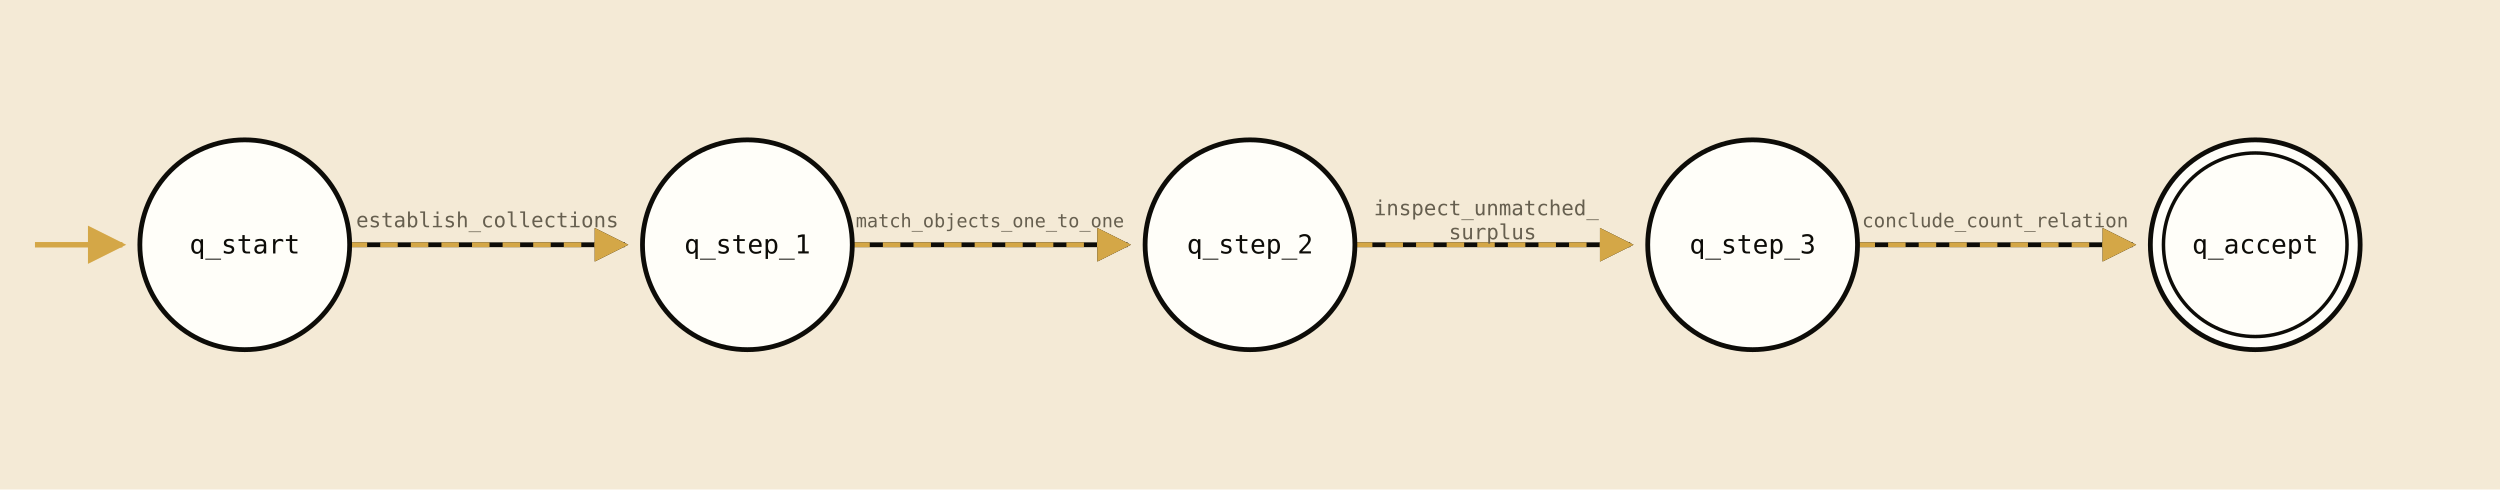
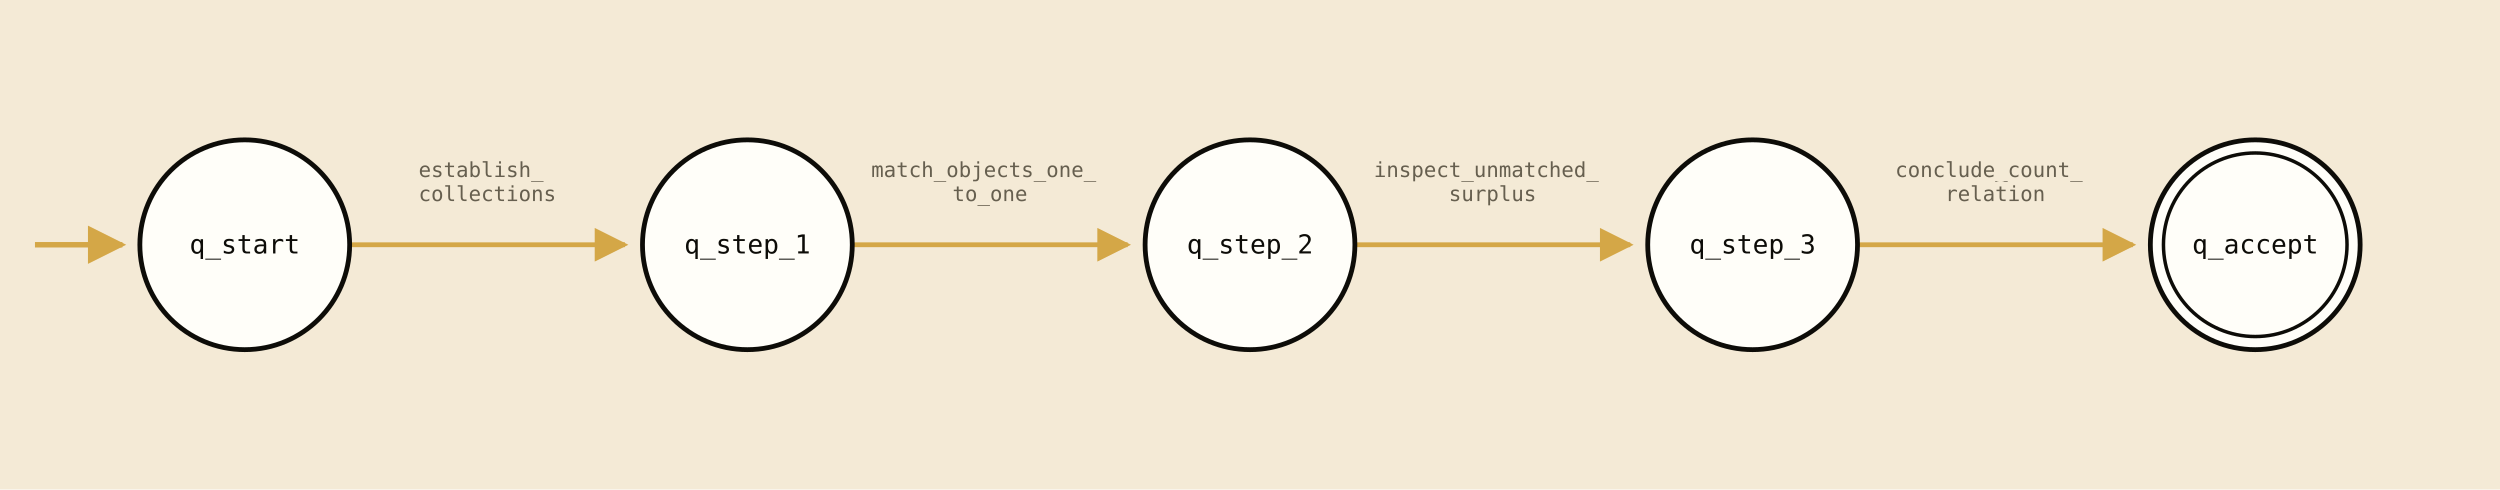
<svg xmlns="http://www.w3.org/2000/svg" width="1144" height="224" viewBox="0 0 1144 224" role="img" aria-labelledby="title desc">
  <defs>
    <marker id="arrow-static" viewBox="0 0 10 10" refX="9" refY="5" markerWidth="7" markerHeight="7" orient="auto-start-reverse">
      <path d="M 0 0 L 10 5 L 0 10 z" fill="#0d0c08" />
    </marker>
    <marker id="arrow-observed" viewBox="0 0 10 10" refX="9" refY="5" markerWidth="7" markerHeight="7" orient="auto-start-reverse">
      <path d="M 0 0 L 10 5 L 0 10 z" fill="#d4a747" />
    </marker>
+     <marker id="arrow-combined" viewBox="0 0 10 10" refX="9" refY="5" markerWidth="7" markerHeight="7" orient="auto-start-reverse">
+       <path d="M 0 0 L 10 5 L 0 10 z" fill="#d4a747" />
+     </marker>
  </defs>
  <rect width="100%" height="100%" fill="#f4ead6" />
-   <path d="M 160.0 112.0 L 286.0 112.0" fill="none" stroke="#0d0c08" stroke-width="2.2" marker-end="url(#arrow-static)" />
-   <path d="M 160.0 112.0 L 286.0 112.0" fill="none" stroke="#d4a747" stroke-width="2.2" stroke-dasharray="8 6" marker-end="url(#arrow-observed)" />
-   <text text-anchor="middle" font-family="ui-monospace, Menlo, Consolas, monospace" font-size="9.5" fill="#665f4f">
-     <tspan x="223.0" y="104.0">establish_collections</tspan>
+   <path class="edge-static-observed" d="M 160.0 112.0 L 286.0 112.0" fill="none" stroke="#d4a747" stroke-width="2.2" marker-end="url(#arrow-combined)" />
+   <text text-anchor="middle" font-family="ui-monospace, Menlo, Consolas, monospace" font-size="9.5" fill="#665f4f" stroke="#f4ead6" stroke-width="5" stroke-linejoin="round" paint-order="stroke fill">
+     <tspan x="223.0" y="81.0">establish_</tspan>
+     <tspan x="223.0" y="92.0">collections</tspan>
  </text>
-   <path d="M 390.0 112.0 L 516.0 112.0" fill="none" stroke="#0d0c08" stroke-width="2.2" marker-end="url(#arrow-static)" />
-   <path d="M 390.0 112.0 L 516.0 112.0" fill="none" stroke="#d4a747" stroke-width="2.2" stroke-dasharray="8 6" marker-end="url(#arrow-observed)" />
-   <text text-anchor="middle" font-family="ui-monospace, Menlo, Consolas, monospace" font-size="8.5" fill="#665f4f">
-     <tspan x="453.0" y="104.0">match_objects_one_to_one</tspan>
+   <path class="edge-static-observed" d="M 390.0 112.0 L 516.0 112.0" fill="none" stroke="#d4a747" stroke-width="2.2" marker-end="url(#arrow-combined)" />
+   <text text-anchor="middle" font-family="ui-monospace, Menlo, Consolas, monospace" font-size="9.5" fill="#665f4f" stroke="#f4ead6" stroke-width="5" stroke-linejoin="round" paint-order="stroke fill">
+     <tspan x="453.0" y="81.0">match_objects_one_</tspan>
+     <tspan x="453.0" y="92.0">to_one</tspan>
  </text>
-   <path d="M 620.0 112.0 L 746.0 112.0" fill="none" stroke="#0d0c08" stroke-width="2.2" marker-end="url(#arrow-static)" />
-   <path d="M 620.0 112.0 L 746.0 112.0" fill="none" stroke="#d4a747" stroke-width="2.2" stroke-dasharray="8 6" marker-end="url(#arrow-observed)" />
-   <text text-anchor="middle" font-family="ui-monospace, Menlo, Consolas, monospace" font-size="9.5" fill="#665f4f">
-     <tspan x="683.0" y="98.5">inspect_unmatched_</tspan>
-     <tspan x="683.0" y="109.5">surplus</tspan>
+   <path class="edge-static-observed" d="M 620.0 112.0 L 746.0 112.0" fill="none" stroke="#d4a747" stroke-width="2.2" marker-end="url(#arrow-combined)" />
+   <text text-anchor="middle" font-family="ui-monospace, Menlo, Consolas, monospace" font-size="9.5" fill="#665f4f" stroke="#f4ead6" stroke-width="5" stroke-linejoin="round" paint-order="stroke fill">
+     <tspan x="683.0" y="81.0">inspect_unmatched_</tspan>
+     <tspan x="683.0" y="92.0">surplus</tspan>
  </text>
-   <path d="M 850.0 112.0 L 976.0 112.0" fill="none" stroke="#0d0c08" stroke-width="2.2" marker-end="url(#arrow-static)" />
-   <path d="M 850.0 112.0 L 976.0 112.0" fill="none" stroke="#d4a747" stroke-width="2.2" stroke-dasharray="8 6" marker-end="url(#arrow-observed)" />
-   <text text-anchor="middle" font-family="ui-monospace, Menlo, Consolas, monospace" font-size="8.8" fill="#665f4f">
-     <tspan x="913.0" y="104.0">conclude_count_relation</tspan>
+   <path class="edge-static-observed" d="M 850.0 112.0 L 976.0 112.0" fill="none" stroke="#d4a747" stroke-width="2.2" marker-end="url(#arrow-combined)" />
+   <text text-anchor="middle" font-family="ui-monospace, Menlo, Consolas, monospace" font-size="9.5" fill="#665f4f" stroke="#f4ead6" stroke-width="5" stroke-linejoin="round" paint-order="stroke fill">
+     <tspan x="913.0" y="81.0">conclude_count_</tspan>
+     <tspan x="913.0" y="92.0">relation</tspan>
  </text>
  <path d="M 16.0 112.0 L 56.0 112.0" fill="none" stroke="#d4a747" stroke-width="2.5" marker-end="url(#arrow-observed)" />
  <circle cx="112.0" cy="112.0" r="48.0" fill="#fffef9" stroke="#0d0c08" stroke-width="2.2" />
  <text x="112.0" y="116.0" text-anchor="middle" font-family="ui-monospace, Menlo, Consolas, monospace" font-size="12.0" fill="#0d0c08">q_start</text>
  <circle cx="342.0" cy="112.0" r="48.0" fill="#fffef9" stroke="#0d0c08" stroke-width="2.2" />
  <text x="342.0" y="116.0" text-anchor="middle" font-family="ui-monospace, Menlo, Consolas, monospace" font-size="12.0" fill="#0d0c08">q_step_1</text>
  <circle cx="572.0" cy="112.0" r="48.0" fill="#fffef9" stroke="#0d0c08" stroke-width="2.2" />
  <text x="572.0" y="116.0" text-anchor="middle" font-family="ui-monospace, Menlo, Consolas, monospace" font-size="12.0" fill="#0d0c08">q_step_2</text>
  <circle cx="802.0" cy="112.0" r="48.0" fill="#fffef9" stroke="#0d0c08" stroke-width="2.2" />
  <text x="802.0" y="116.0" text-anchor="middle" font-family="ui-monospace, Menlo, Consolas, monospace" font-size="12.0" fill="#0d0c08">q_step_3</text>
  <circle cx="1032.0" cy="112.0" r="48.0" fill="#fffef9" stroke="#0d0c08" stroke-width="2.2" />
  <circle cx="1032.0" cy="112.0" r="42.0" fill="none" stroke="#0d0c08" stroke-width="1.6" />
  <text x="1032.0" y="116.0" text-anchor="middle" font-family="ui-monospace, Menlo, Consolas, monospace" font-size="12.0" fill="#0d0c08">q_accept</text>
</svg>
